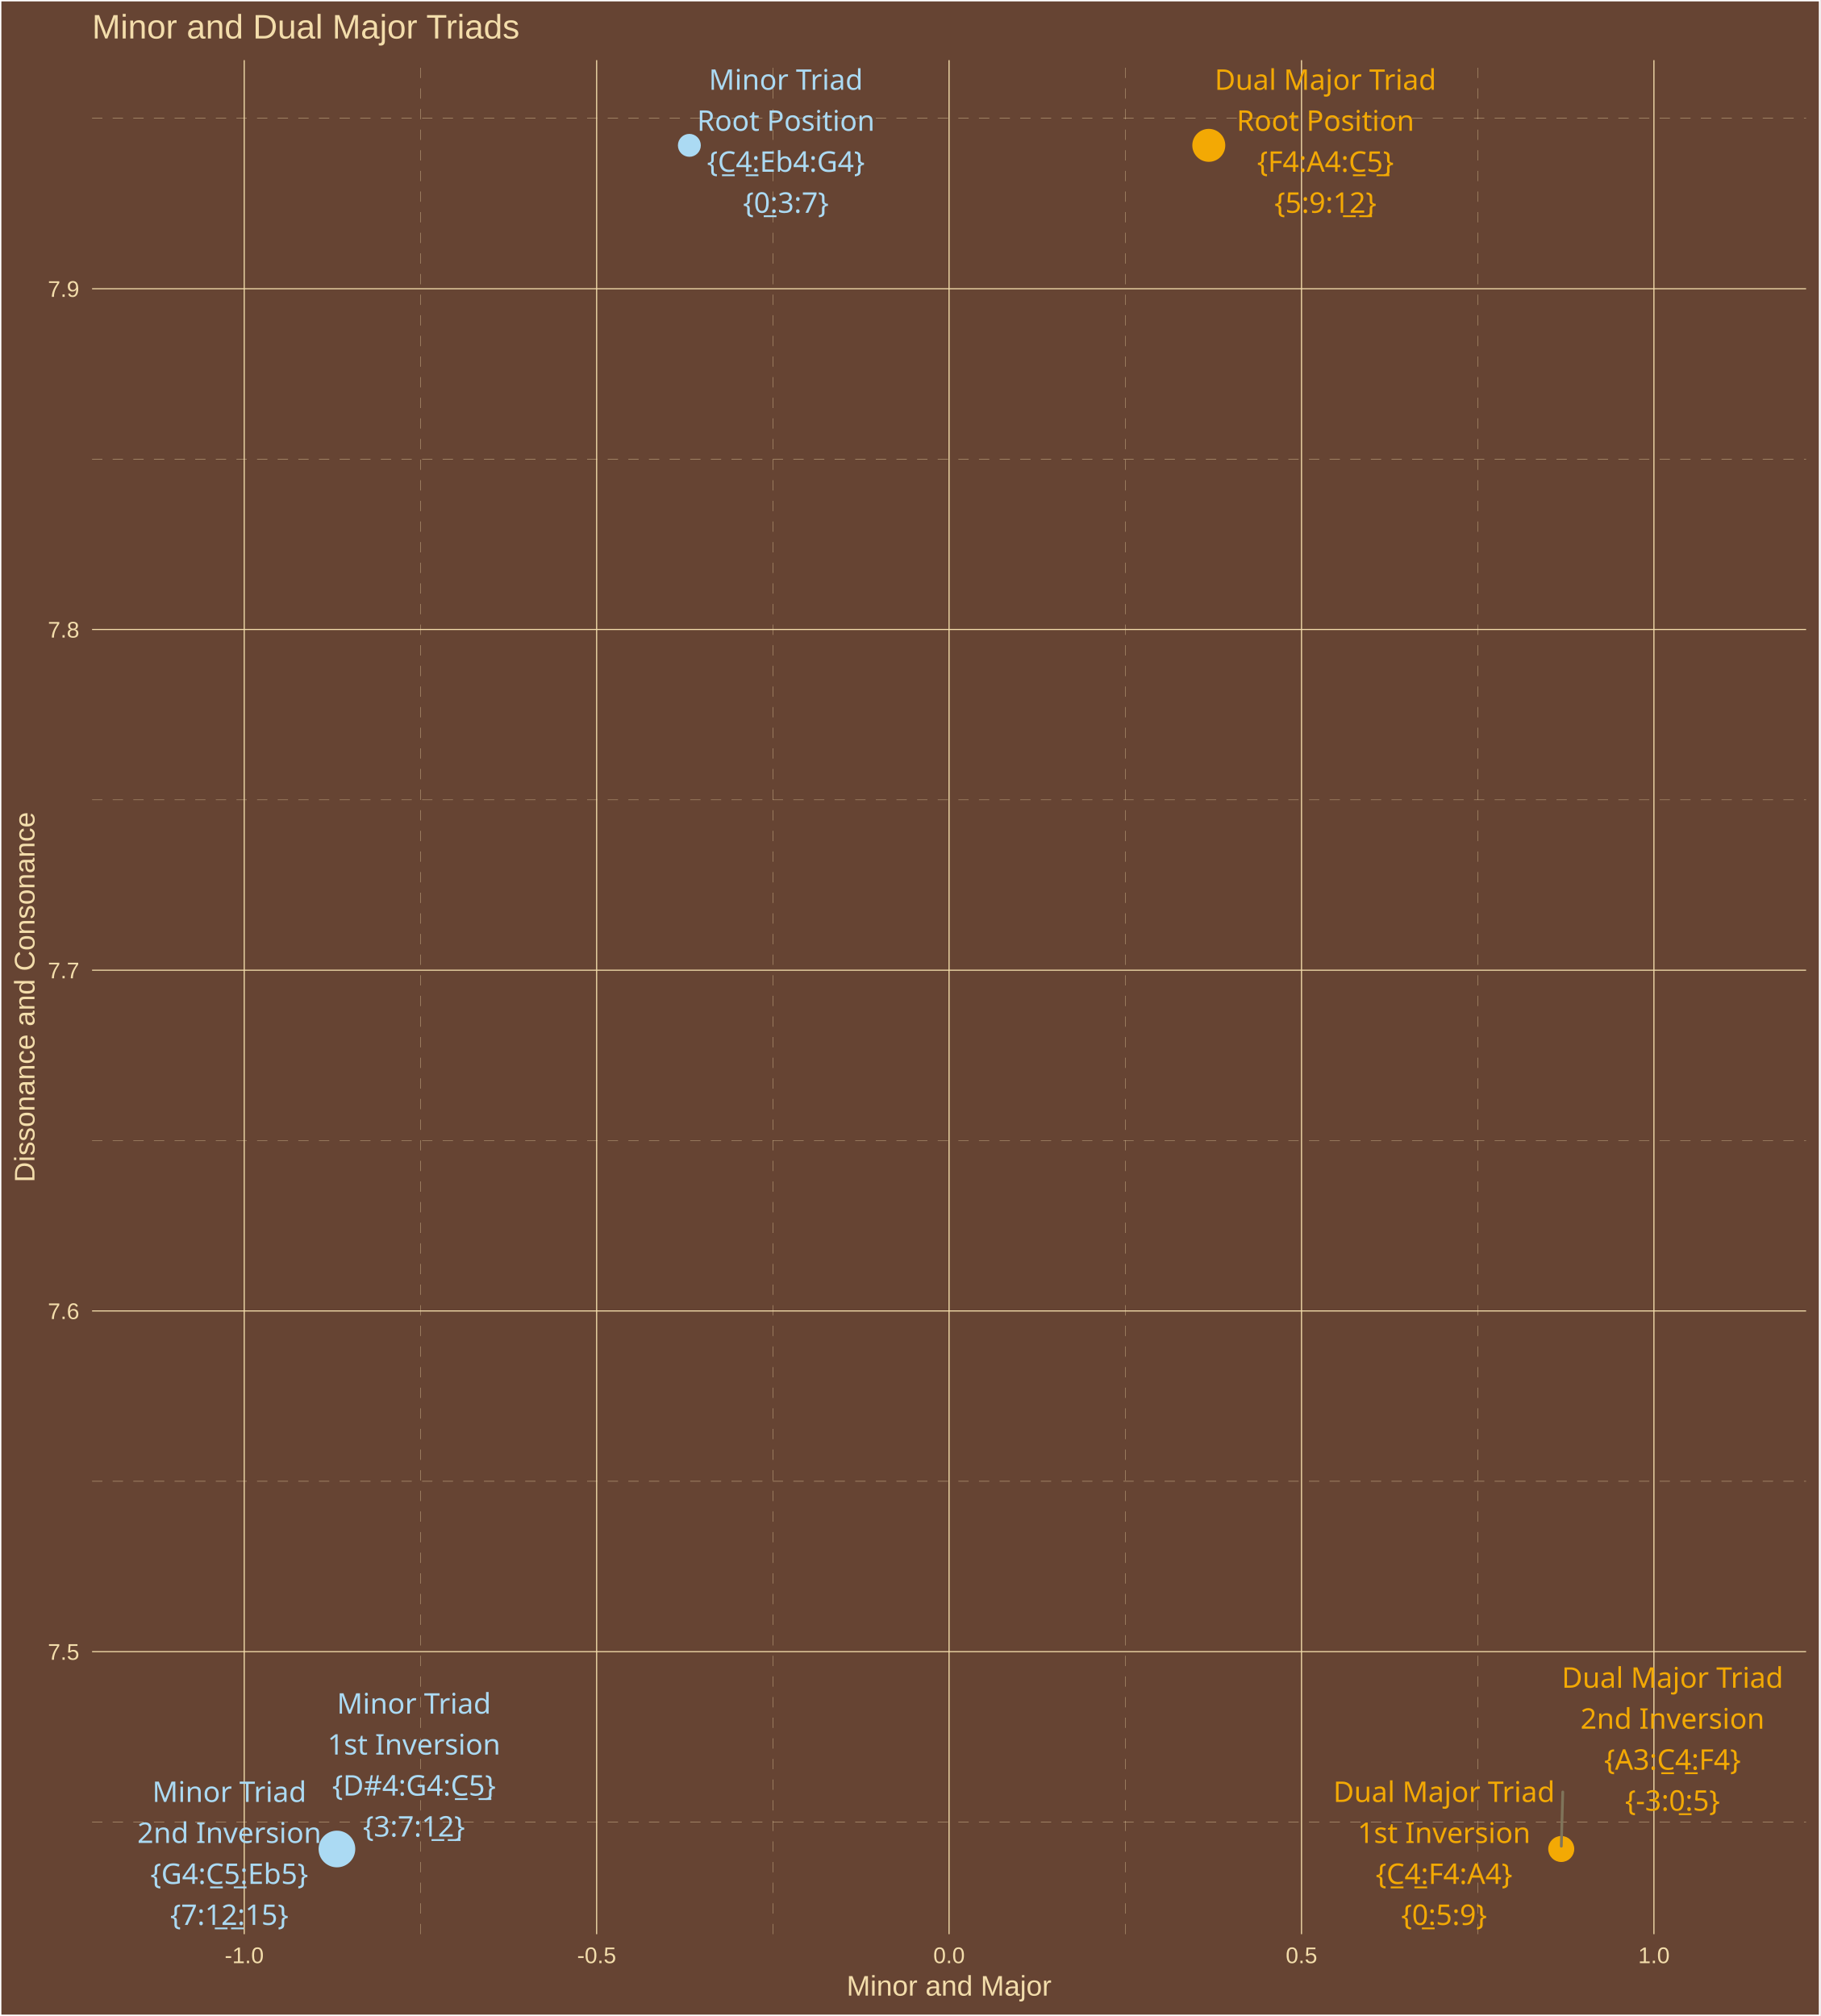
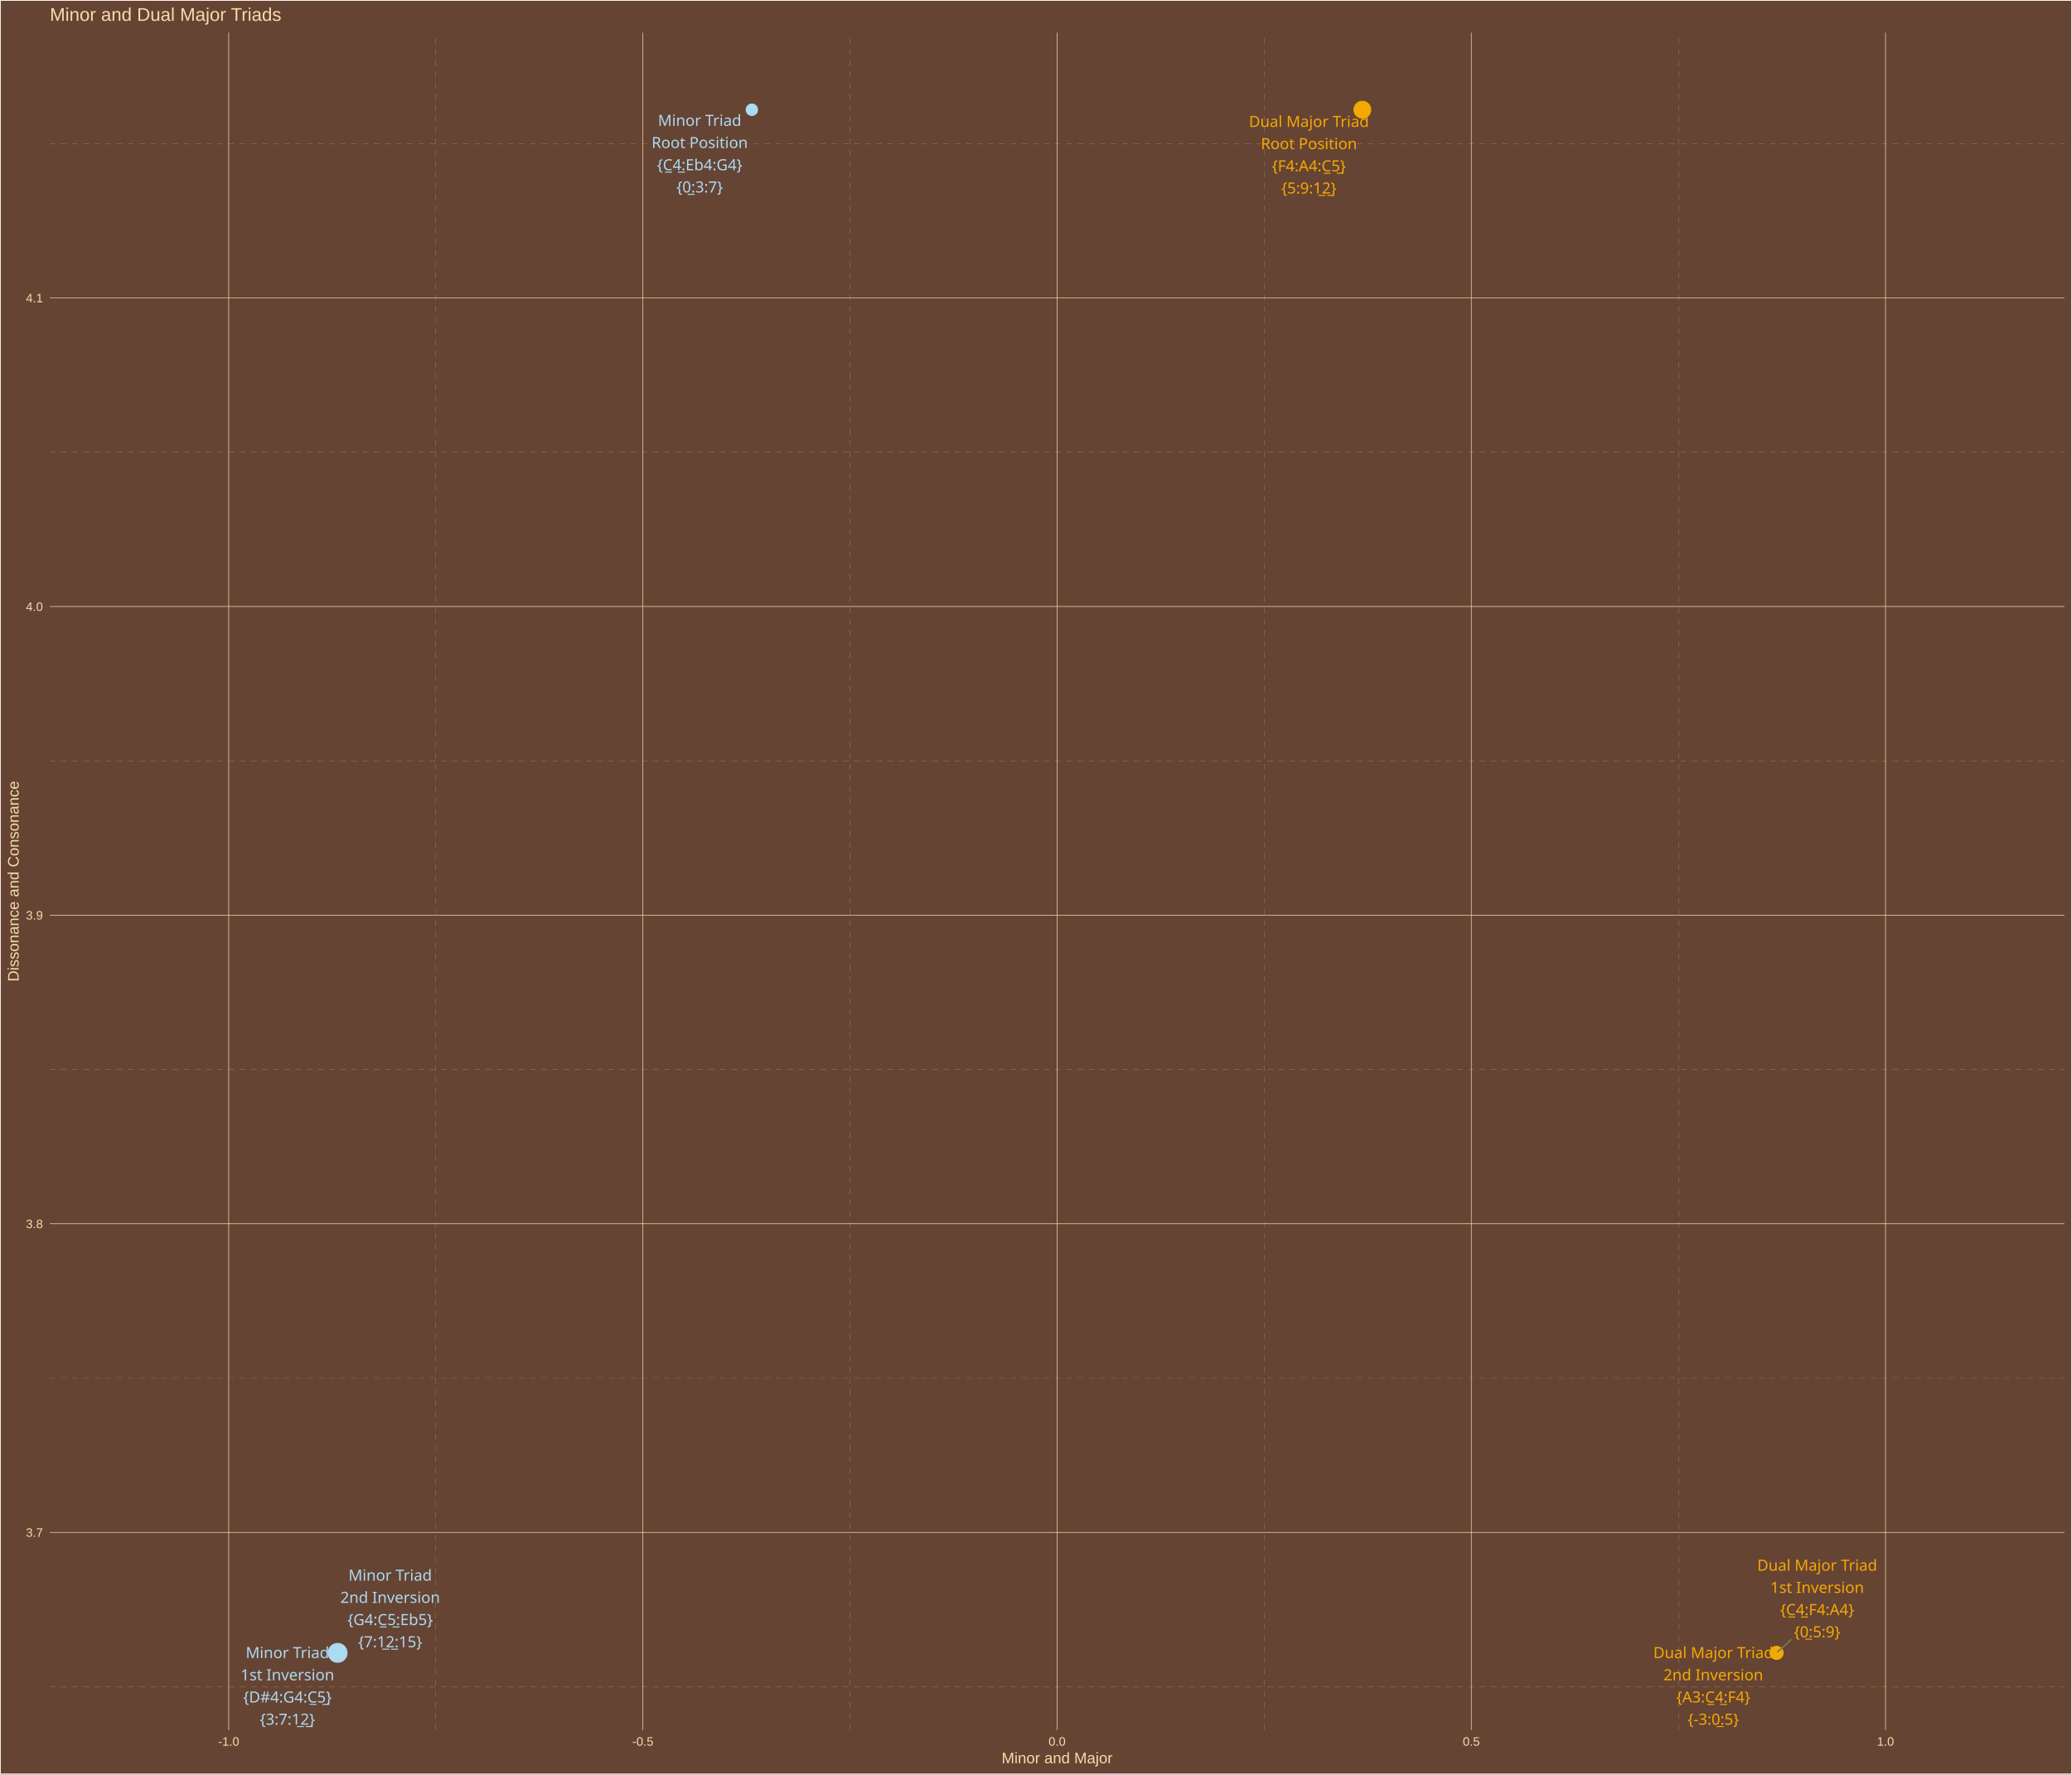
- <svg xmlns="http://www.w3.org/2000/svg" class="svglite" width="706.00pt" height="782.00pt" viewBox="0 0 706.00 782.00">
+ <svg xmlns="http://www.w3.org/2000/svg" class="svglite" width="1484.00pt" height="1271.00pt" viewBox="0 0 1484.00 1271.00">
  <defs>
    <style type="text/css">
    .svglite line, .svglite polyline, .svglite polygon, .svglite path, .svglite rect, .svglite circle {
      fill: none;
      stroke: #000000;
      stroke-linecap: round;
      stroke-linejoin: round;
      stroke-miterlimit: 10.00;
    }
    .svglite text {
      white-space: pre;
    }
  </style>
  </defs>
  <rect width="100%" height="100%" style="stroke: none; fill: #664433;" />
  <defs>
-     <clipPath id="cpMC4wMHw3MDYuMDB8MC4wMHw3ODIuMDA=">
-       <rect x="0.00" y="0.00" width="706.00" height="782.00" />
+     <clipPath id="cpMC4wMHwxNDg0LjAwfDAuMDB8MTI3MS4wMA==">
+       <rect x="0.00" y="0.00" width="1484.00" height="1271.00" />
    </clipPath>
  </defs>
-   <g clip-path="url(#cpMC4wMHw3MDYuMDB8MC4wMHw3ODIuMDA=)">
-     <rect x="-0" y="0" width="706.00" height="782.00" style="stroke-width: 1.07; stroke: #FFFFFF; fill: #664433;" />
+   <g clip-path="url(#cpMC4wMHwxNDg0LjAwfDAuMDB8MTI3MS4wMA==)">
+     <rect x="0.00" y="0.00" width="1484.00" height="1271.00" style="stroke-width: 1.07; stroke: #FFFFFF; fill: #664433;" />
  </g>
  <defs>
-     <clipPath id="cpMzUuNzF8NzAwLjUyfDIzLjM0fDc1MC4yNw==">
-       <rect x="35.71" y="23.34" width="664.81" height="726.93" />
+     <clipPath id="cpMzUuNzF8MTQ3OC41MnwyMy4zNHwxMjM5LjI3">
+       <rect x="35.71" y="23.34" width="1442.81" height="1215.93" />
    </clipPath>
  </defs>
-   <g clip-path="url(#cpMzUuNzF8NzAwLjUyfDIzLjM0fDc1MC4yNw==)">
-     <rect x="35.71" y="23.34" width="664.81" height="726.93" style="stroke-width: 1.07; stroke: none; fill: #664433;" />
-     <polyline points="35.71,706.76 700.52,706.76 " style="stroke-width: 0.11; stroke: #F3DDAB; stroke-dasharray: 4.00,4.00; stroke-linecap: butt;" />
-     <polyline points="35.71,574.59 700.52,574.59 " style="stroke-width: 0.11; stroke: #F3DDAB; stroke-dasharray: 4.00,4.00; stroke-linecap: butt;" />
-     <polyline points="35.71,442.42 700.52,442.42 " style="stroke-width: 0.11; stroke: #F3DDAB; stroke-dasharray: 4.00,4.00; stroke-linecap: butt;" />
-     <polyline points="35.71,310.26 700.52,310.26 " style="stroke-width: 0.11; stroke: #F3DDAB; stroke-dasharray: 4.00,4.00; stroke-linecap: butt;" />
-     <polyline points="35.71,178.09 700.52,178.09 " style="stroke-width: 0.11; stroke: #F3DDAB; stroke-dasharray: 4.00,4.00; stroke-linecap: butt;" />
-     <polyline points="35.71,45.92 700.52,45.92 " style="stroke-width: 0.11; stroke: #F3DDAB; stroke-dasharray: 4.00,4.00; stroke-linecap: butt;" />
-     <polyline points="163.07,750.27 163.07,23.34 " style="stroke-width: 0.11; stroke: #F3DDAB; stroke-dasharray: 4.00,4.00; stroke-linecap: butt;" />
-     <polyline points="299.77,750.27 299.77,23.34 " style="stroke-width: 0.11; stroke: #F3DDAB; stroke-dasharray: 4.00,4.00; stroke-linecap: butt;" />
-     <polyline points="436.46,750.27 436.46,23.34 " style="stroke-width: 0.11; stroke: #F3DDAB; stroke-dasharray: 4.00,4.00; stroke-linecap: butt;" />
-     <polyline points="573.16,750.27 573.16,23.34 " style="stroke-width: 0.11; stroke: #F3DDAB; stroke-dasharray: 4.00,4.00; stroke-linecap: butt;" />
-     <polyline points="35.71,640.68 700.52,640.68 " style="stroke-width: 0.43; stroke: #F3DDAB; stroke-linecap: butt;" />
-     <polyline points="35.71,508.51 700.52,508.51 " style="stroke-width: 0.43; stroke: #F3DDAB; stroke-linecap: butt;" />
-     <polyline points="35.71,376.34 700.52,376.34 " style="stroke-width: 0.43; stroke: #F3DDAB; stroke-linecap: butt;" />
-     <polyline points="35.71,244.17 700.52,244.17 " style="stroke-width: 0.43; stroke: #F3DDAB; stroke-linecap: butt;" />
-     <polyline points="35.71,112.00 700.52,112.00 " style="stroke-width: 0.43; stroke: #F3DDAB; stroke-linecap: butt;" />
-     <polyline points="94.73,750.27 94.73,23.34 " style="stroke-width: 0.43; stroke: #F3DDAB; stroke-linecap: butt;" />
-     <polyline points="231.42,750.27 231.42,23.34 " style="stroke-width: 0.43; stroke: #F3DDAB; stroke-linecap: butt;" />
-     <polyline points="368.11,750.27 368.11,23.34 " style="stroke-width: 0.43; stroke: #F3DDAB; stroke-linecap: butt;" />
-     <polyline points="504.81,750.27 504.81,23.34 " style="stroke-width: 0.43; stroke: #F3DDAB; stroke-linecap: butt;" />
-     <polyline points="641.50,750.27 641.50,23.34 " style="stroke-width: 0.43; stroke: #F3DDAB; stroke-linecap: butt;" />
-     <circle cx="267.38" cy="56.38" r="1.95" style="stroke-width: 0.71; stroke: #ABDAF3; fill: #ABDAF3;" />
-     <circle cx="130.68" cy="717.22" r="1.95" style="stroke-width: 0.71; stroke: #ABDAF3; fill: #ABDAF3;" />
-     <circle cx="130.68" cy="717.22" r="1.95" style="stroke-width: 0.71; stroke: #ABDAF3; fill: #ABDAF3;" />
-     <circle cx="468.85" cy="56.38" r="1.95" style="stroke-width: 0.71; stroke: #F3A904; fill: #F3A904;" />
-     <circle cx="605.55" cy="717.22" r="1.95" style="stroke-width: 0.71; stroke: #F3A904; fill: #F3A904;" />
-     <circle cx="605.55" cy="717.22" r="1.95" style="stroke-width: 0.71; stroke: #F3A904; fill: #F3A904;" />
-     <circle cx="267.38" cy="56.38" r="4.09" style="stroke-width: 0.71; stroke: #ABDAF3; fill: #ABDAF3;" />
-     <circle cx="130.68" cy="717.22" r="5.64" style="stroke-width: 0.71; stroke: #ABDAF3; fill: #ABDAF3;" />
-     <circle cx="130.68" cy="717.22" r="6.76" style="stroke-width: 0.71; stroke: #ABDAF3; fill: #ABDAF3;" />
-     <circle cx="468.85" cy="56.38" r="6.04" style="stroke-width: 0.71; stroke: #F3A904; fill: #F3A904;" />
-     <circle cx="605.55" cy="717.22" r="4.69" style="stroke-width: 0.71; stroke: #F3A904; fill: #F3A904;" />
-     <circle cx="605.55" cy="717.22" r="1.42" style="stroke-width: 0.71; stroke: #F3A904; fill: #F3A904;" />
-     <line x1="606.14" y1="695.09" x2="605.58" y2="716.12" style="stroke-width: 1.07; stroke: #7F745A;" />
-     <text x="304.81" y="34.83" text-anchor="middle" style="font-size: 11.04px;fill: #ABDAF3; font-family: &quot;Arial Unicode MS&quot;;" textLength="55.77px" lengthAdjust="spacingAndGlyphs">Minor Triad</text>
-     <text x="304.81" y="50.73" text-anchor="middle" style="font-size: 11.04px;fill: #ABDAF3; font-family: &quot;Arial Unicode MS&quot;;" textLength="65.61px" lengthAdjust="spacingAndGlyphs">Root Position</text>
-     <text x="304.81" y="66.63" text-anchor="middle" style="font-size: 11.04px;fill: #ABDAF3; font-family: &quot;Arial Unicode MS&quot;;" textLength="61.95px" lengthAdjust="spacingAndGlyphs">{C̲4̲:Eb4:G4}</text>
-     <text x="304.81" y="82.53" text-anchor="middle" style="font-size: 11.04px;fill: #ABDAF3; font-family: &quot;Arial Unicode MS&quot;;" textLength="31.91px" lengthAdjust="spacingAndGlyphs">{0̲:3:7}</text>
-     <text x="160.56" y="664.71" text-anchor="middle" style="font-size: 11.04px;fill: #ABDAF3; font-family: &quot;Arial Unicode MS&quot;;" textLength="55.77px" lengthAdjust="spacingAndGlyphs">Minor Triad</text>
-     <text x="160.56" y="680.60" text-anchor="middle" style="font-size: 11.04px;fill: #ABDAF3; font-family: &quot;Arial Unicode MS&quot;;" textLength="62.54px" lengthAdjust="spacingAndGlyphs">1st Inversion</text>
-     <text x="160.56" y="696.50" text-anchor="middle" style="font-size: 11.04px;fill: #ABDAF3; font-family: &quot;Arial Unicode MS&quot;;" textLength="62.55px" lengthAdjust="spacingAndGlyphs">{D#4:G4:C̲5̲}</text>
-     <text x="160.56" y="712.40" text-anchor="middle" style="font-size: 11.04px;fill: #ABDAF3; font-family: &quot;Arial Unicode MS&quot;;" textLength="38.04px" lengthAdjust="spacingAndGlyphs">{3:7:1̲2̲}</text>
-     <text x="88.94" y="698.97" text-anchor="middle" style="font-size: 11.04px;fill: #ABDAF3; font-family: &quot;Arial Unicode MS&quot;;" textLength="55.77px" lengthAdjust="spacingAndGlyphs">Minor Triad</text>
-     <text x="88.94" y="714.87" text-anchor="middle" style="font-size: 11.04px;fill: #ABDAF3; font-family: &quot;Arial Unicode MS&quot;;" textLength="66.23px" lengthAdjust="spacingAndGlyphs">2nd Inversion</text>
-     <text x="88.94" y="730.77" text-anchor="middle" style="font-size: 11.04px;fill: #ABDAF3; font-family: &quot;Arial Unicode MS&quot;;" textLength="61.95px" lengthAdjust="spacingAndGlyphs">{G4:C̲5̲:Eb5}</text>
-     <text x="88.94" y="746.67" text-anchor="middle" style="font-size: 11.04px;fill: #ABDAF3; font-family: &quot;Arial Unicode MS&quot;;" textLength="44.18px" lengthAdjust="spacingAndGlyphs">{7:1̲2̲:15}</text>
-     <text x="514.09" y="34.84" text-anchor="middle" style="font-size: 11.04px;fill: #F3A904; font-family: &quot;Arial Unicode MS&quot;;" textLength="81.52px" lengthAdjust="spacingAndGlyphs">Dual Major Triad</text>
-     <text x="514.09" y="50.73" text-anchor="middle" style="font-size: 11.04px;fill: #F3A904; font-family: &quot;Arial Unicode MS&quot;;" textLength="65.61px" lengthAdjust="spacingAndGlyphs">Root Position</text>
-     <text x="514.09" y="66.63" text-anchor="middle" style="font-size: 11.04px;fill: #F3A904; font-family: &quot;Arial Unicode MS&quot;;" textLength="53.97px" lengthAdjust="spacingAndGlyphs">{F4:A4:C̲5̲}</text>
-     <text x="514.09" y="82.53" text-anchor="middle" style="font-size: 11.04px;fill: #F3A904; font-family: &quot;Arial Unicode MS&quot;;" textLength="38.04px" lengthAdjust="spacingAndGlyphs">{5:9:1̲2̲}</text>
-     <text x="560.09" y="698.97" text-anchor="middle" style="font-size: 11.04px;fill: #F3A904; font-family: &quot;Arial Unicode MS&quot;;" textLength="81.52px" lengthAdjust="spacingAndGlyphs">Dual Major Triad</text>
-     <text x="560.09" y="714.87" text-anchor="middle" style="font-size: 11.04px;fill: #F3A904; font-family: &quot;Arial Unicode MS&quot;;" textLength="62.54px" lengthAdjust="spacingAndGlyphs">1st Inversion</text>
-     <text x="560.09" y="730.77" text-anchor="middle" style="font-size: 11.04px;fill: #F3A904; font-family: &quot;Arial Unicode MS&quot;;" textLength="53.97px" lengthAdjust="spacingAndGlyphs">{C̲4̲:F4:A4}</text>
-     <text x="560.09" y="746.67" text-anchor="middle" style="font-size: 11.04px;fill: #F3A904; font-family: &quot;Arial Unicode MS&quot;;" textLength="31.91px" lengthAdjust="spacingAndGlyphs">{0̲:5:9}</text>
-     <text x="648.70" y="654.67" text-anchor="middle" style="font-size: 11.04px;fill: #F3A904; font-family: &quot;Arial Unicode MS&quot;;" textLength="81.52px" lengthAdjust="spacingAndGlyphs">Dual Major Triad</text>
-     <text x="648.70" y="670.57" text-anchor="middle" style="font-size: 11.04px;fill: #F3A904; font-family: &quot;Arial Unicode MS&quot;;" textLength="66.23px" lengthAdjust="spacingAndGlyphs">2nd Inversion</text>
-     <text x="648.70" y="686.47" text-anchor="middle" style="font-size: 11.04px;fill: #F3A904; font-family: &quot;Arial Unicode MS&quot;;" textLength="53.97px" lengthAdjust="spacingAndGlyphs">{A3:C̲4̲:F4}</text>
-     <text x="648.70" y="702.36" text-anchor="middle" style="font-size: 11.04px;fill: #F3A904; font-family: &quot;Arial Unicode MS&quot;;" textLength="35.58px" lengthAdjust="spacingAndGlyphs">{-3:0̲:5}</text>
+   <g clip-path="url(#cpMzUuNzF8MTQ3OC41MnwyMy4zNHwxMjM5LjI3)">
+     <rect x="35.71" y="23.34" width="1442.81" height="1215.93" style="stroke-width: 1.07; stroke: none; fill: #664433;" />
+     <polyline points="35.71,1208.24 1478.52,1208.24 " style="stroke-width: 0.11; stroke: #F3DDAB; stroke-dasharray: 4.00,4.00; stroke-linecap: butt;" />
+     <polyline points="35.71,987.16 1478.52,987.16 " style="stroke-width: 0.11; stroke: #F3DDAB; stroke-dasharray: 4.00,4.00; stroke-linecap: butt;" />
+     <polyline points="35.71,766.08 1478.52,766.08 " style="stroke-width: 0.11; stroke: #F3DDAB; stroke-dasharray: 4.00,4.00; stroke-linecap: butt;" />
+     <polyline points="35.71,545.00 1478.52,545.00 " style="stroke-width: 0.11; stroke: #F3DDAB; stroke-dasharray: 4.00,4.00; stroke-linecap: butt;" />
+     <polyline points="35.71,323.92 1478.52,323.92 " style="stroke-width: 0.11; stroke: #F3DDAB; stroke-dasharray: 4.00,4.00; stroke-linecap: butt;" />
+     <polyline points="35.71,102.84 1478.52,102.84 " style="stroke-width: 0.11; stroke: #F3DDAB; stroke-dasharray: 4.00,4.00; stroke-linecap: butt;" />
+     <polyline points="312.12,1239.27 312.12,23.34 " style="stroke-width: 0.11; stroke: #F3DDAB; stroke-dasharray: 4.00,4.00; stroke-linecap: butt;" />
+     <polyline points="608.78,1239.27 608.78,23.34 " style="stroke-width: 0.11; stroke: #F3DDAB; stroke-dasharray: 4.00,4.00; stroke-linecap: butt;" />
+     <polyline points="905.44,1239.27 905.44,23.34 " style="stroke-width: 0.11; stroke: #F3DDAB; stroke-dasharray: 4.00,4.00; stroke-linecap: butt;" />
+     <polyline points="1202.11,1239.27 1202.11,23.34 " style="stroke-width: 0.11; stroke: #F3DDAB; stroke-dasharray: 4.00,4.00; stroke-linecap: butt;" />
+     <polyline points="35.71,1097.70 1478.52,1097.70 " style="stroke-width: 0.43; stroke: #F3DDAB; stroke-linecap: butt;" />
+     <polyline points="35.71,876.62 1478.52,876.62 " style="stroke-width: 0.43; stroke: #F3DDAB; stroke-linecap: butt;" />
+     <polyline points="35.71,655.54 1478.52,655.54 " style="stroke-width: 0.43; stroke: #F3DDAB; stroke-linecap: butt;" />
+     <polyline points="35.71,434.46 1478.52,434.46 " style="stroke-width: 0.43; stroke: #F3DDAB; stroke-linecap: butt;" />
+     <polyline points="35.71,213.38 1478.52,213.38 " style="stroke-width: 0.43; stroke: #F3DDAB; stroke-linecap: butt;" />
+     <polyline points="163.79,1239.27 163.79,23.34 " style="stroke-width: 0.43; stroke: #F3DDAB; stroke-linecap: butt;" />
+     <polyline points="460.45,1239.27 460.45,23.34 " style="stroke-width: 0.43; stroke: #F3DDAB; stroke-linecap: butt;" />
+     <polyline points="757.11,1239.27 757.11,23.34 " style="stroke-width: 0.43; stroke: #F3DDAB; stroke-linecap: butt;" />
+     <polyline points="1053.78,1239.27 1053.78,23.34 " style="stroke-width: 0.43; stroke: #F3DDAB; stroke-linecap: butt;" />
+     <polyline points="1350.44,1239.27 1350.44,23.34 " style="stroke-width: 0.43; stroke: #F3DDAB; stroke-linecap: butt;" />
+     <circle cx="538.49" cy="78.61" r="1.95" style="stroke-width: 0.71; stroke: #ABDAF3; fill: #ABDAF3;" />
+     <circle cx="241.82" cy="1184.00" r="1.95" style="stroke-width: 0.71; stroke: #ABDAF3; fill: #ABDAF3;" />
+     <circle cx="241.82" cy="1184.00" r="1.95" style="stroke-width: 0.71; stroke: #ABDAF3; fill: #ABDAF3;" />
+     <circle cx="975.74" cy="78.61" r="1.95" style="stroke-width: 0.71; stroke: #F3A904; fill: #F3A904;" />
+     <circle cx="1272.40" cy="1184.00" r="1.95" style="stroke-width: 0.71; stroke: #F3A904; fill: #F3A904;" />
+     <circle cx="1272.40" cy="1184.00" r="1.95" style="stroke-width: 0.71; stroke: #F3A904; fill: #F3A904;" />
+     <circle cx="538.49" cy="78.61" r="4.09" style="stroke-width: 0.71; stroke: #ABDAF3; fill: #ABDAF3;" />
+     <circle cx="241.82" cy="1184.00" r="5.64" style="stroke-width: 0.71; stroke: #ABDAF3; fill: #ABDAF3;" />
+     <circle cx="241.82" cy="1184.00" r="6.76" style="stroke-width: 0.71; stroke: #ABDAF3; fill: #ABDAF3;" />
+     <circle cx="975.74" cy="78.61" r="6.04" style="stroke-width: 0.71; stroke: #F3A904; fill: #F3A904;" />
+     <circle cx="1272.40" cy="1184.00" r="4.69" style="stroke-width: 0.71; stroke: #F3A904; fill: #F3A904;" />
+     <circle cx="1272.40" cy="1184.00" r="1.42" style="stroke-width: 0.71; stroke: #F3A904; fill: #F3A904;" />
+     <line x1="1282.77" y1="1174.65" x2="1273.26" y2="1183.22" style="stroke-width: 1.07; stroke: #7F745A;" />
+     <text x="501.13" y="90.16" text-anchor="middle" style="font-size: 11.04px;fill: #ABDAF3; font-family: &quot;Arial Unicode MS&quot;;" textLength="55.77px" lengthAdjust="spacingAndGlyphs">Minor Triad</text>
+     <text x="501.13" y="106.06" text-anchor="middle" style="font-size: 11.04px;fill: #ABDAF3; font-family: &quot;Arial Unicode MS&quot;;" textLength="65.61px" lengthAdjust="spacingAndGlyphs">Root Position</text>
+     <text x="501.13" y="121.96" text-anchor="middle" style="font-size: 11.04px;fill: #ABDAF3; font-family: &quot;Arial Unicode MS&quot;;" textLength="61.95px" lengthAdjust="spacingAndGlyphs">{C̲4̲:Eb4:G4}</text>
+     <text x="501.13" y="137.86" text-anchor="middle" style="font-size: 11.04px;fill: #ABDAF3; font-family: &quot;Arial Unicode MS&quot;;" textLength="31.91px" lengthAdjust="spacingAndGlyphs">{0̲:3:7}</text>
+     <text x="205.87" y="1187.77" text-anchor="middle" style="font-size: 11.04px;fill: #ABDAF3; font-family: &quot;Arial Unicode MS&quot;;" textLength="55.77px" lengthAdjust="spacingAndGlyphs">Minor Triad</text>
+     <text x="205.87" y="1203.67" text-anchor="middle" style="font-size: 11.04px;fill: #ABDAF3; font-family: &quot;Arial Unicode MS&quot;;" textLength="62.54px" lengthAdjust="spacingAndGlyphs">1st Inversion</text>
+     <text x="205.87" y="1219.57" text-anchor="middle" style="font-size: 11.04px;fill: #ABDAF3; font-family: &quot;Arial Unicode MS&quot;;" textLength="62.55px" lengthAdjust="spacingAndGlyphs">{D#4:G4:C̲5̲}</text>
+     <text x="205.87" y="1235.46" text-anchor="middle" style="font-size: 11.04px;fill: #ABDAF3; font-family: &quot;Arial Unicode MS&quot;;" textLength="38.04px" lengthAdjust="spacingAndGlyphs">{3:7:1̲2̲}</text>
+     <text x="279.45" y="1132.31" text-anchor="middle" style="font-size: 11.04px;fill: #ABDAF3; font-family: &quot;Arial Unicode MS&quot;;" textLength="55.77px" lengthAdjust="spacingAndGlyphs">Minor Triad</text>
+     <text x="279.45" y="1148.21" text-anchor="middle" style="font-size: 11.04px;fill: #ABDAF3; font-family: &quot;Arial Unicode MS&quot;;" textLength="66.23px" lengthAdjust="spacingAndGlyphs">2nd Inversion</text>
+     <text x="279.45" y="1164.10" text-anchor="middle" style="font-size: 11.04px;fill: #ABDAF3; font-family: &quot;Arial Unicode MS&quot;;" textLength="61.95px" lengthAdjust="spacingAndGlyphs">{G4:C̲5̲:Eb5}</text>
+     <text x="279.45" y="1180.00" text-anchor="middle" style="font-size: 11.04px;fill: #ABDAF3; font-family: &quot;Arial Unicode MS&quot;;" textLength="44.18px" lengthAdjust="spacingAndGlyphs">{7:1̲2̲:15}</text>
+     <text x="937.48" y="90.94" text-anchor="middle" style="font-size: 11.04px;fill: #F3A904; font-family: &quot;Arial Unicode MS&quot;;" textLength="81.52px" lengthAdjust="spacingAndGlyphs">Dual Major Triad</text>
+     <text x="937.48" y="106.84" text-anchor="middle" style="font-size: 11.04px;fill: #F3A904; font-family: &quot;Arial Unicode MS&quot;;" textLength="65.61px" lengthAdjust="spacingAndGlyphs">Root Position</text>
+     <text x="937.48" y="122.74" text-anchor="middle" style="font-size: 11.04px;fill: #F3A904; font-family: &quot;Arial Unicode MS&quot;;" textLength="53.97px" lengthAdjust="spacingAndGlyphs">{F4:A4:C̲5̲}</text>
+     <text x="937.48" y="138.63" text-anchor="middle" style="font-size: 11.04px;fill: #F3A904; font-family: &quot;Arial Unicode MS&quot;;" textLength="38.04px" lengthAdjust="spacingAndGlyphs">{5:9:1̲2̲}</text>
+     <text x="1301.49" y="1125.15" text-anchor="middle" style="font-size: 11.04px;fill: #F3A904; font-family: &quot;Arial Unicode MS&quot;;" textLength="81.52px" lengthAdjust="spacingAndGlyphs">Dual Major Triad</text>
+     <text x="1301.49" y="1141.05" text-anchor="middle" style="font-size: 11.04px;fill: #F3A904; font-family: &quot;Arial Unicode MS&quot;;" textLength="62.54px" lengthAdjust="spacingAndGlyphs">1st Inversion</text>
+     <text x="1301.49" y="1156.95" text-anchor="middle" style="font-size: 11.04px;fill: #F3A904; font-family: &quot;Arial Unicode MS&quot;;" textLength="53.97px" lengthAdjust="spacingAndGlyphs">{C̲4̲:F4:A4}</text>
+     <text x="1301.49" y="1172.85" text-anchor="middle" style="font-size: 11.04px;fill: #F3A904; font-family: &quot;Arial Unicode MS&quot;;" textLength="31.91px" lengthAdjust="spacingAndGlyphs">{0̲:5:9}</text>
+     <text x="1227.13" y="1187.77" text-anchor="middle" style="font-size: 11.04px;fill: #F3A904; font-family: &quot;Arial Unicode MS&quot;;" textLength="81.52px" lengthAdjust="spacingAndGlyphs">Dual Major Triad</text>
+     <text x="1227.13" y="1203.66" text-anchor="middle" style="font-size: 11.04px;fill: #F3A904; font-family: &quot;Arial Unicode MS&quot;;" textLength="66.23px" lengthAdjust="spacingAndGlyphs">2nd Inversion</text>
+     <text x="1227.13" y="1219.56" text-anchor="middle" style="font-size: 11.04px;fill: #F3A904; font-family: &quot;Arial Unicode MS&quot;;" textLength="53.97px" lengthAdjust="spacingAndGlyphs">{A3:C̲4̲:F4}</text>
+     <text x="1227.13" y="1235.46" text-anchor="middle" style="font-size: 11.04px;fill: #F3A904; font-family: &quot;Arial Unicode MS&quot;;" textLength="35.58px" lengthAdjust="spacingAndGlyphs">{-3:0̲:5}</text>
  </g>
-   <g clip-path="url(#cpMC4wMHw3MDYuMDB8MC4wMHw3ODIuMDA=)">
-     <text x="30.78" y="643.83" text-anchor="end" style="font-size: 8.80px;fill: #F3DDAB; font-family: &quot;Arial&quot;;" textLength="12.23px" lengthAdjust="spacingAndGlyphs">7.5</text>
-     <text x="30.78" y="511.66" text-anchor="end" style="font-size: 8.80px;fill: #F3DDAB; font-family: &quot;Arial&quot;;" textLength="12.23px" lengthAdjust="spacingAndGlyphs">7.6</text>
-     <text x="30.78" y="379.49" text-anchor="end" style="font-size: 8.80px;fill: #F3DDAB; font-family: &quot;Arial&quot;;" textLength="12.23px" lengthAdjust="spacingAndGlyphs">7.7</text>
-     <text x="30.78" y="247.32" text-anchor="end" style="font-size: 8.80px;fill: #F3DDAB; font-family: &quot;Arial&quot;;" textLength="12.23px" lengthAdjust="spacingAndGlyphs">7.8</text>
-     <text x="30.78" y="115.15" text-anchor="end" style="font-size: 8.80px;fill: #F3DDAB; font-family: &quot;Arial&quot;;" textLength="12.23px" lengthAdjust="spacingAndGlyphs">7.9</text>
-     <text x="94.73" y="761.50" text-anchor="middle" style="font-size: 8.80px;fill: #F3DDAB; font-family: &quot;Arial&quot;;" textLength="15.16px" lengthAdjust="spacingAndGlyphs">-1.0</text>
-     <text x="231.42" y="761.50" text-anchor="middle" style="font-size: 8.80px;fill: #F3DDAB; font-family: &quot;Arial&quot;;" textLength="15.16px" lengthAdjust="spacingAndGlyphs">-0.5</text>
-     <text x="368.11" y="761.50" text-anchor="middle" style="font-size: 8.80px;fill: #F3DDAB; font-family: &quot;Arial&quot;;" textLength="12.23px" lengthAdjust="spacingAndGlyphs">0.0</text>
-     <text x="504.81" y="761.50" text-anchor="middle" style="font-size: 8.80px;fill: #F3DDAB; font-family: &quot;Arial&quot;;" textLength="12.23px" lengthAdjust="spacingAndGlyphs">0.5</text>
-     <text x="641.50" y="761.50" text-anchor="middle" style="font-size: 8.80px;fill: #F3DDAB; font-family: &quot;Arial&quot;;" textLength="12.23px" lengthAdjust="spacingAndGlyphs">1.0</text>
-     <text x="368.11" y="774.09" text-anchor="middle" style="font-size: 11.00px;fill: #F3DDAB; font-family: &quot;Arial&quot;;" textLength="79.49px" lengthAdjust="spacingAndGlyphs">Minor and Major</text>
-     <text transform="translate(13.37,386.80) rotate(-90)" text-anchor="middle" style="font-size: 11.00px;fill: #F3DDAB; font-family: &quot;Arial&quot;;" textLength="143.73px" lengthAdjust="spacingAndGlyphs">Dissonance and Consonance</text>
+   <g clip-path="url(#cpMC4wMHwxNDg0LjAwfDAuMDB8MTI3MS4wMA==)">
+     <text x="30.78" y="1100.85" text-anchor="end" style="font-size: 8.80px;fill: #F3DDAB; font-family: &quot;Arial&quot;;" textLength="12.23px" lengthAdjust="spacingAndGlyphs">3.7</text>
+     <text x="30.78" y="879.77" text-anchor="end" style="font-size: 8.80px;fill: #F3DDAB; font-family: &quot;Arial&quot;;" textLength="12.23px" lengthAdjust="spacingAndGlyphs">3.8</text>
+     <text x="30.78" y="658.69" text-anchor="end" style="font-size: 8.80px;fill: #F3DDAB; font-family: &quot;Arial&quot;;" textLength="12.23px" lengthAdjust="spacingAndGlyphs">3.9</text>
+     <text x="30.78" y="437.62" text-anchor="end" style="font-size: 8.80px;fill: #F3DDAB; font-family: &quot;Arial&quot;;" textLength="12.23px" lengthAdjust="spacingAndGlyphs">4.0</text>
+     <text x="30.78" y="216.54" text-anchor="end" style="font-size: 8.80px;fill: #F3DDAB; font-family: &quot;Arial&quot;;" textLength="12.23px" lengthAdjust="spacingAndGlyphs">4.1</text>
+     <text x="163.79" y="1250.50" text-anchor="middle" style="font-size: 8.80px;fill: #F3DDAB; font-family: &quot;Arial&quot;;" textLength="15.16px" lengthAdjust="spacingAndGlyphs">-1.0</text>
+     <text x="460.45" y="1250.50" text-anchor="middle" style="font-size: 8.80px;fill: #F3DDAB; font-family: &quot;Arial&quot;;" textLength="15.16px" lengthAdjust="spacingAndGlyphs">-0.5</text>
+     <text x="757.11" y="1250.50" text-anchor="middle" style="font-size: 8.80px;fill: #F3DDAB; font-family: &quot;Arial&quot;;" textLength="12.23px" lengthAdjust="spacingAndGlyphs">0.0</text>
+     <text x="1053.78" y="1250.50" text-anchor="middle" style="font-size: 8.80px;fill: #F3DDAB; font-family: &quot;Arial&quot;;" textLength="12.23px" lengthAdjust="spacingAndGlyphs">0.5</text>
+     <text x="1350.44" y="1250.50" text-anchor="middle" style="font-size: 8.80px;fill: #F3DDAB; font-family: &quot;Arial&quot;;" textLength="12.23px" lengthAdjust="spacingAndGlyphs">1.0</text>
+     <text x="757.11" y="1263.09" text-anchor="middle" style="font-size: 11.00px;fill: #F3DDAB; font-family: &quot;Arial&quot;;" textLength="79.49px" lengthAdjust="spacingAndGlyphs">Minor and Major</text>
+     <text transform="translate(13.37,631.30) rotate(-90)" text-anchor="middle" style="font-size: 11.00px;fill: #F3DDAB; font-family: &quot;Arial&quot;;" textLength="143.73px" lengthAdjust="spacingAndGlyphs">Dissonance and Consonance</text>
    <text x="35.71" y="14.94" style="font-size: 13.20px;fill: #F3DDAB; font-family: &quot;Arial&quot;;" textLength="166.41px" lengthAdjust="spacingAndGlyphs">Minor and Dual Major Triads</text>
  </g>
</svg>
